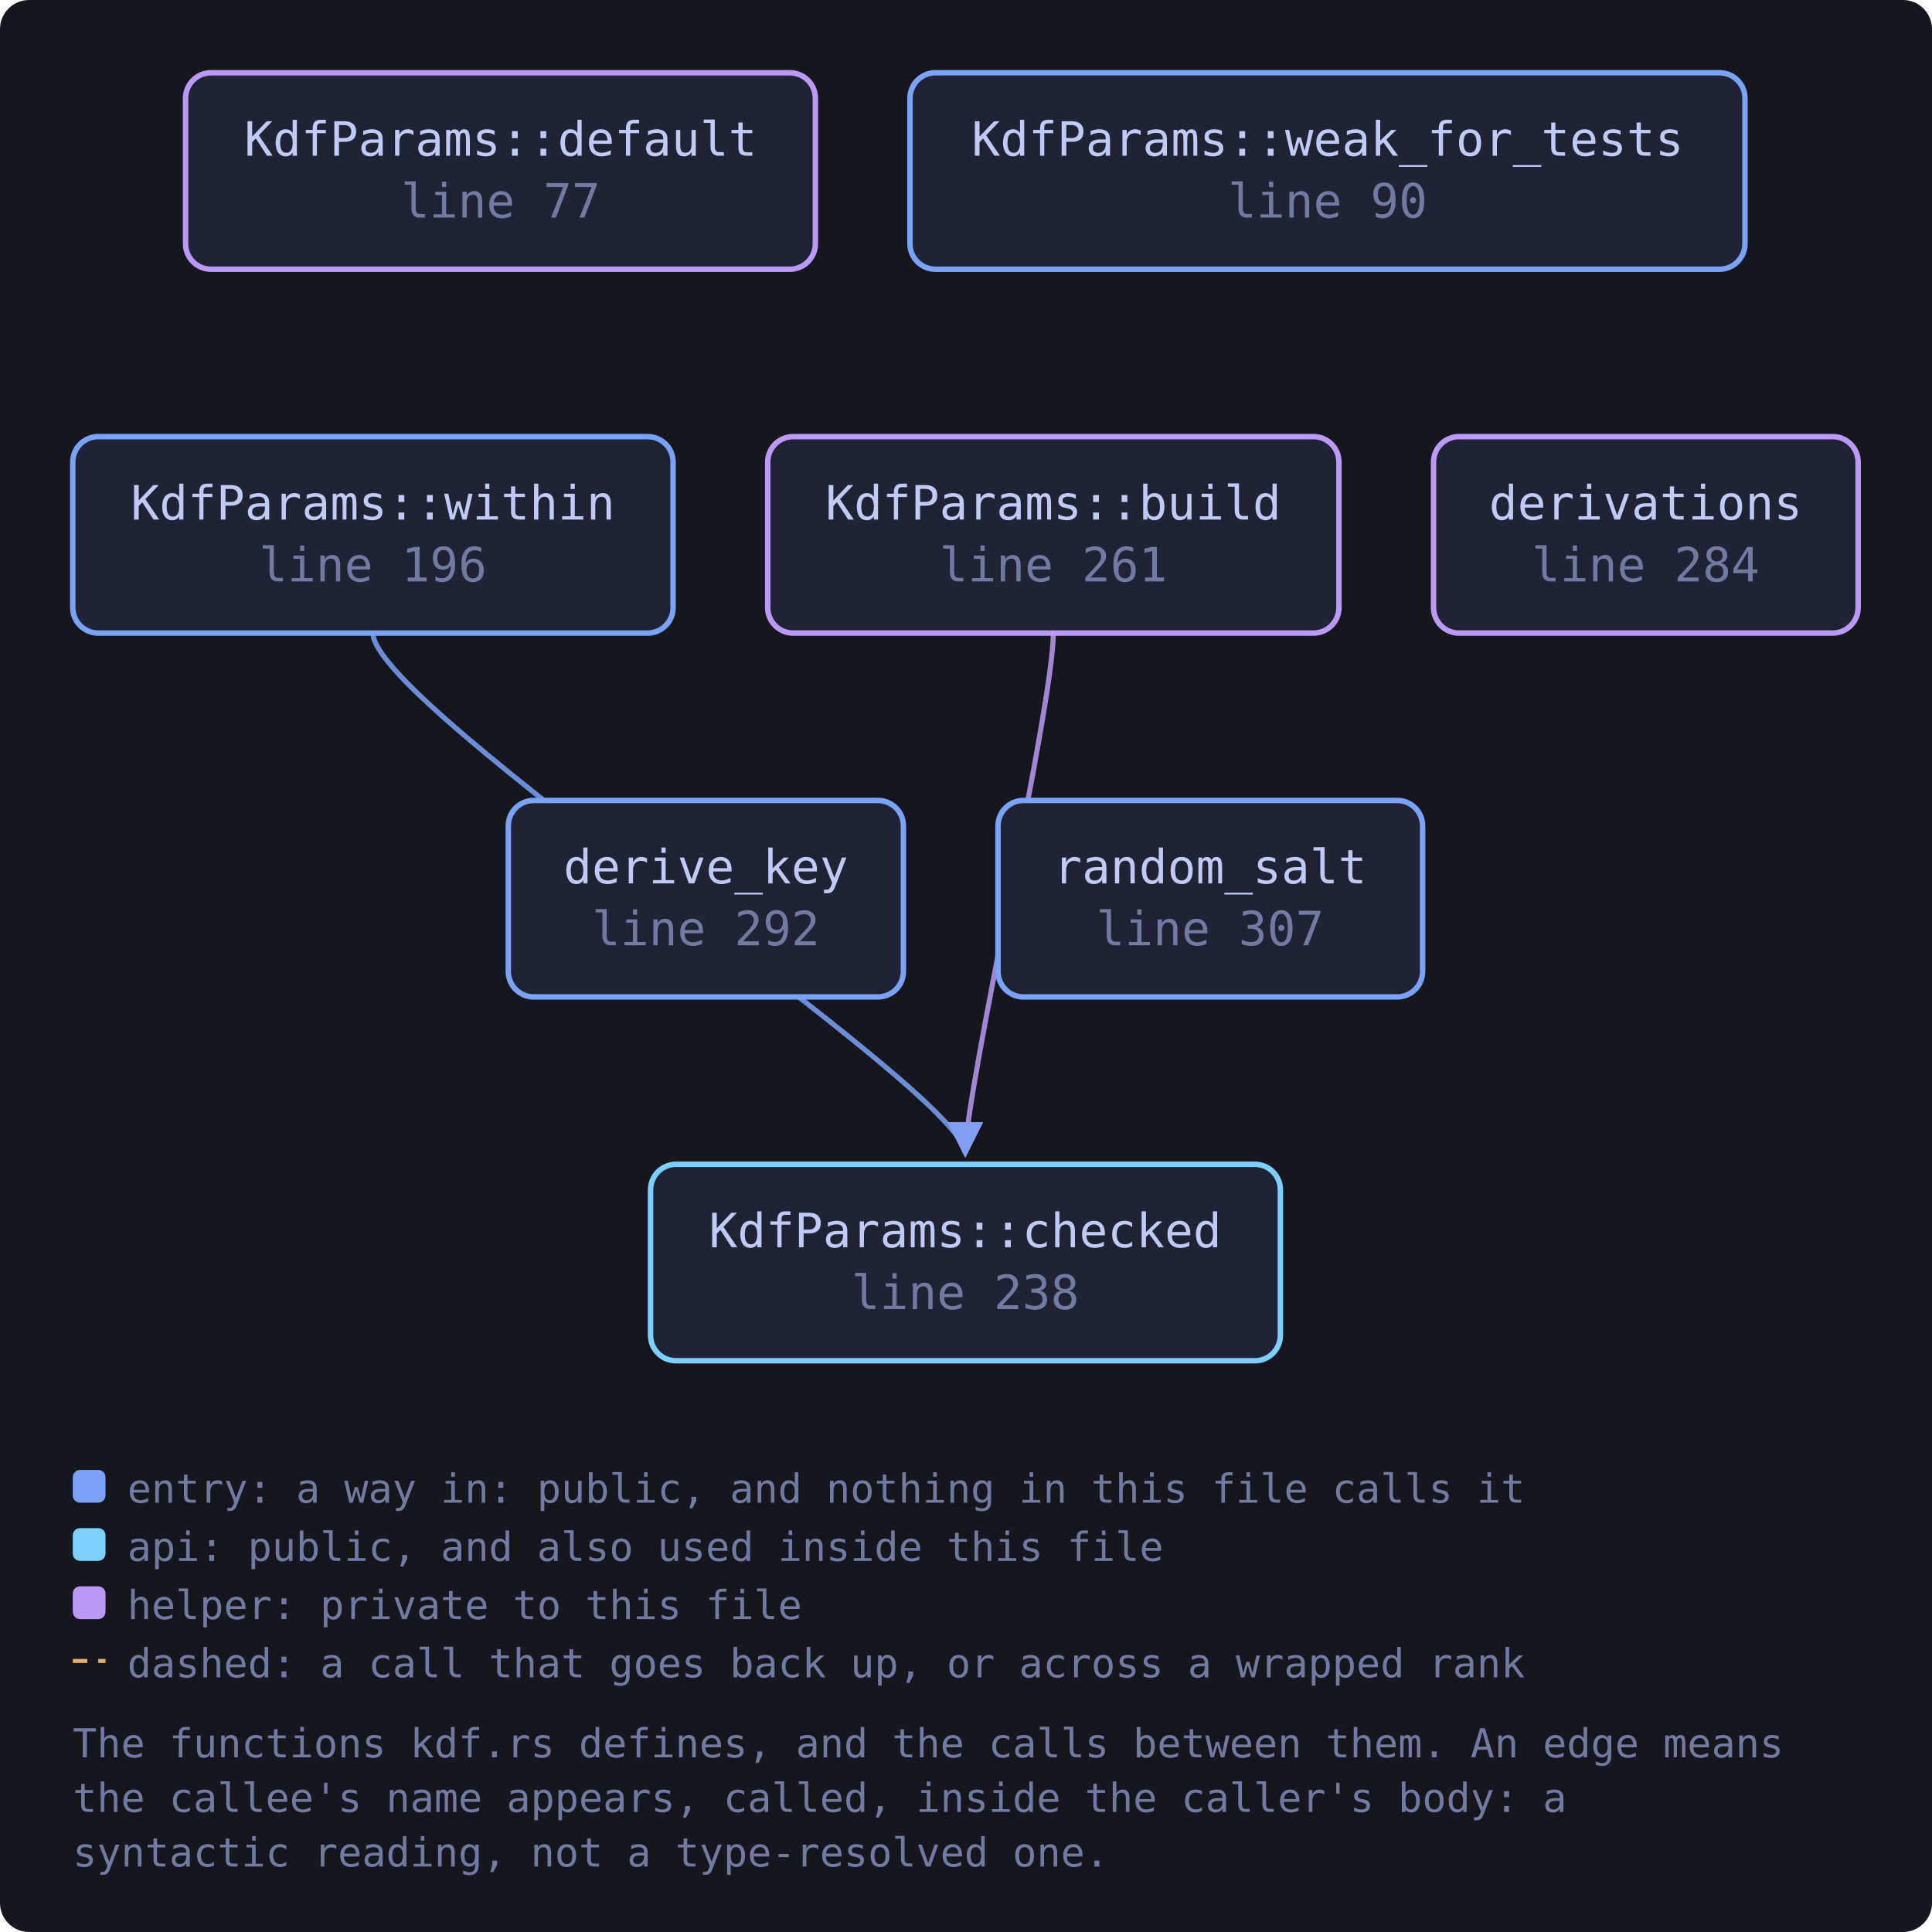
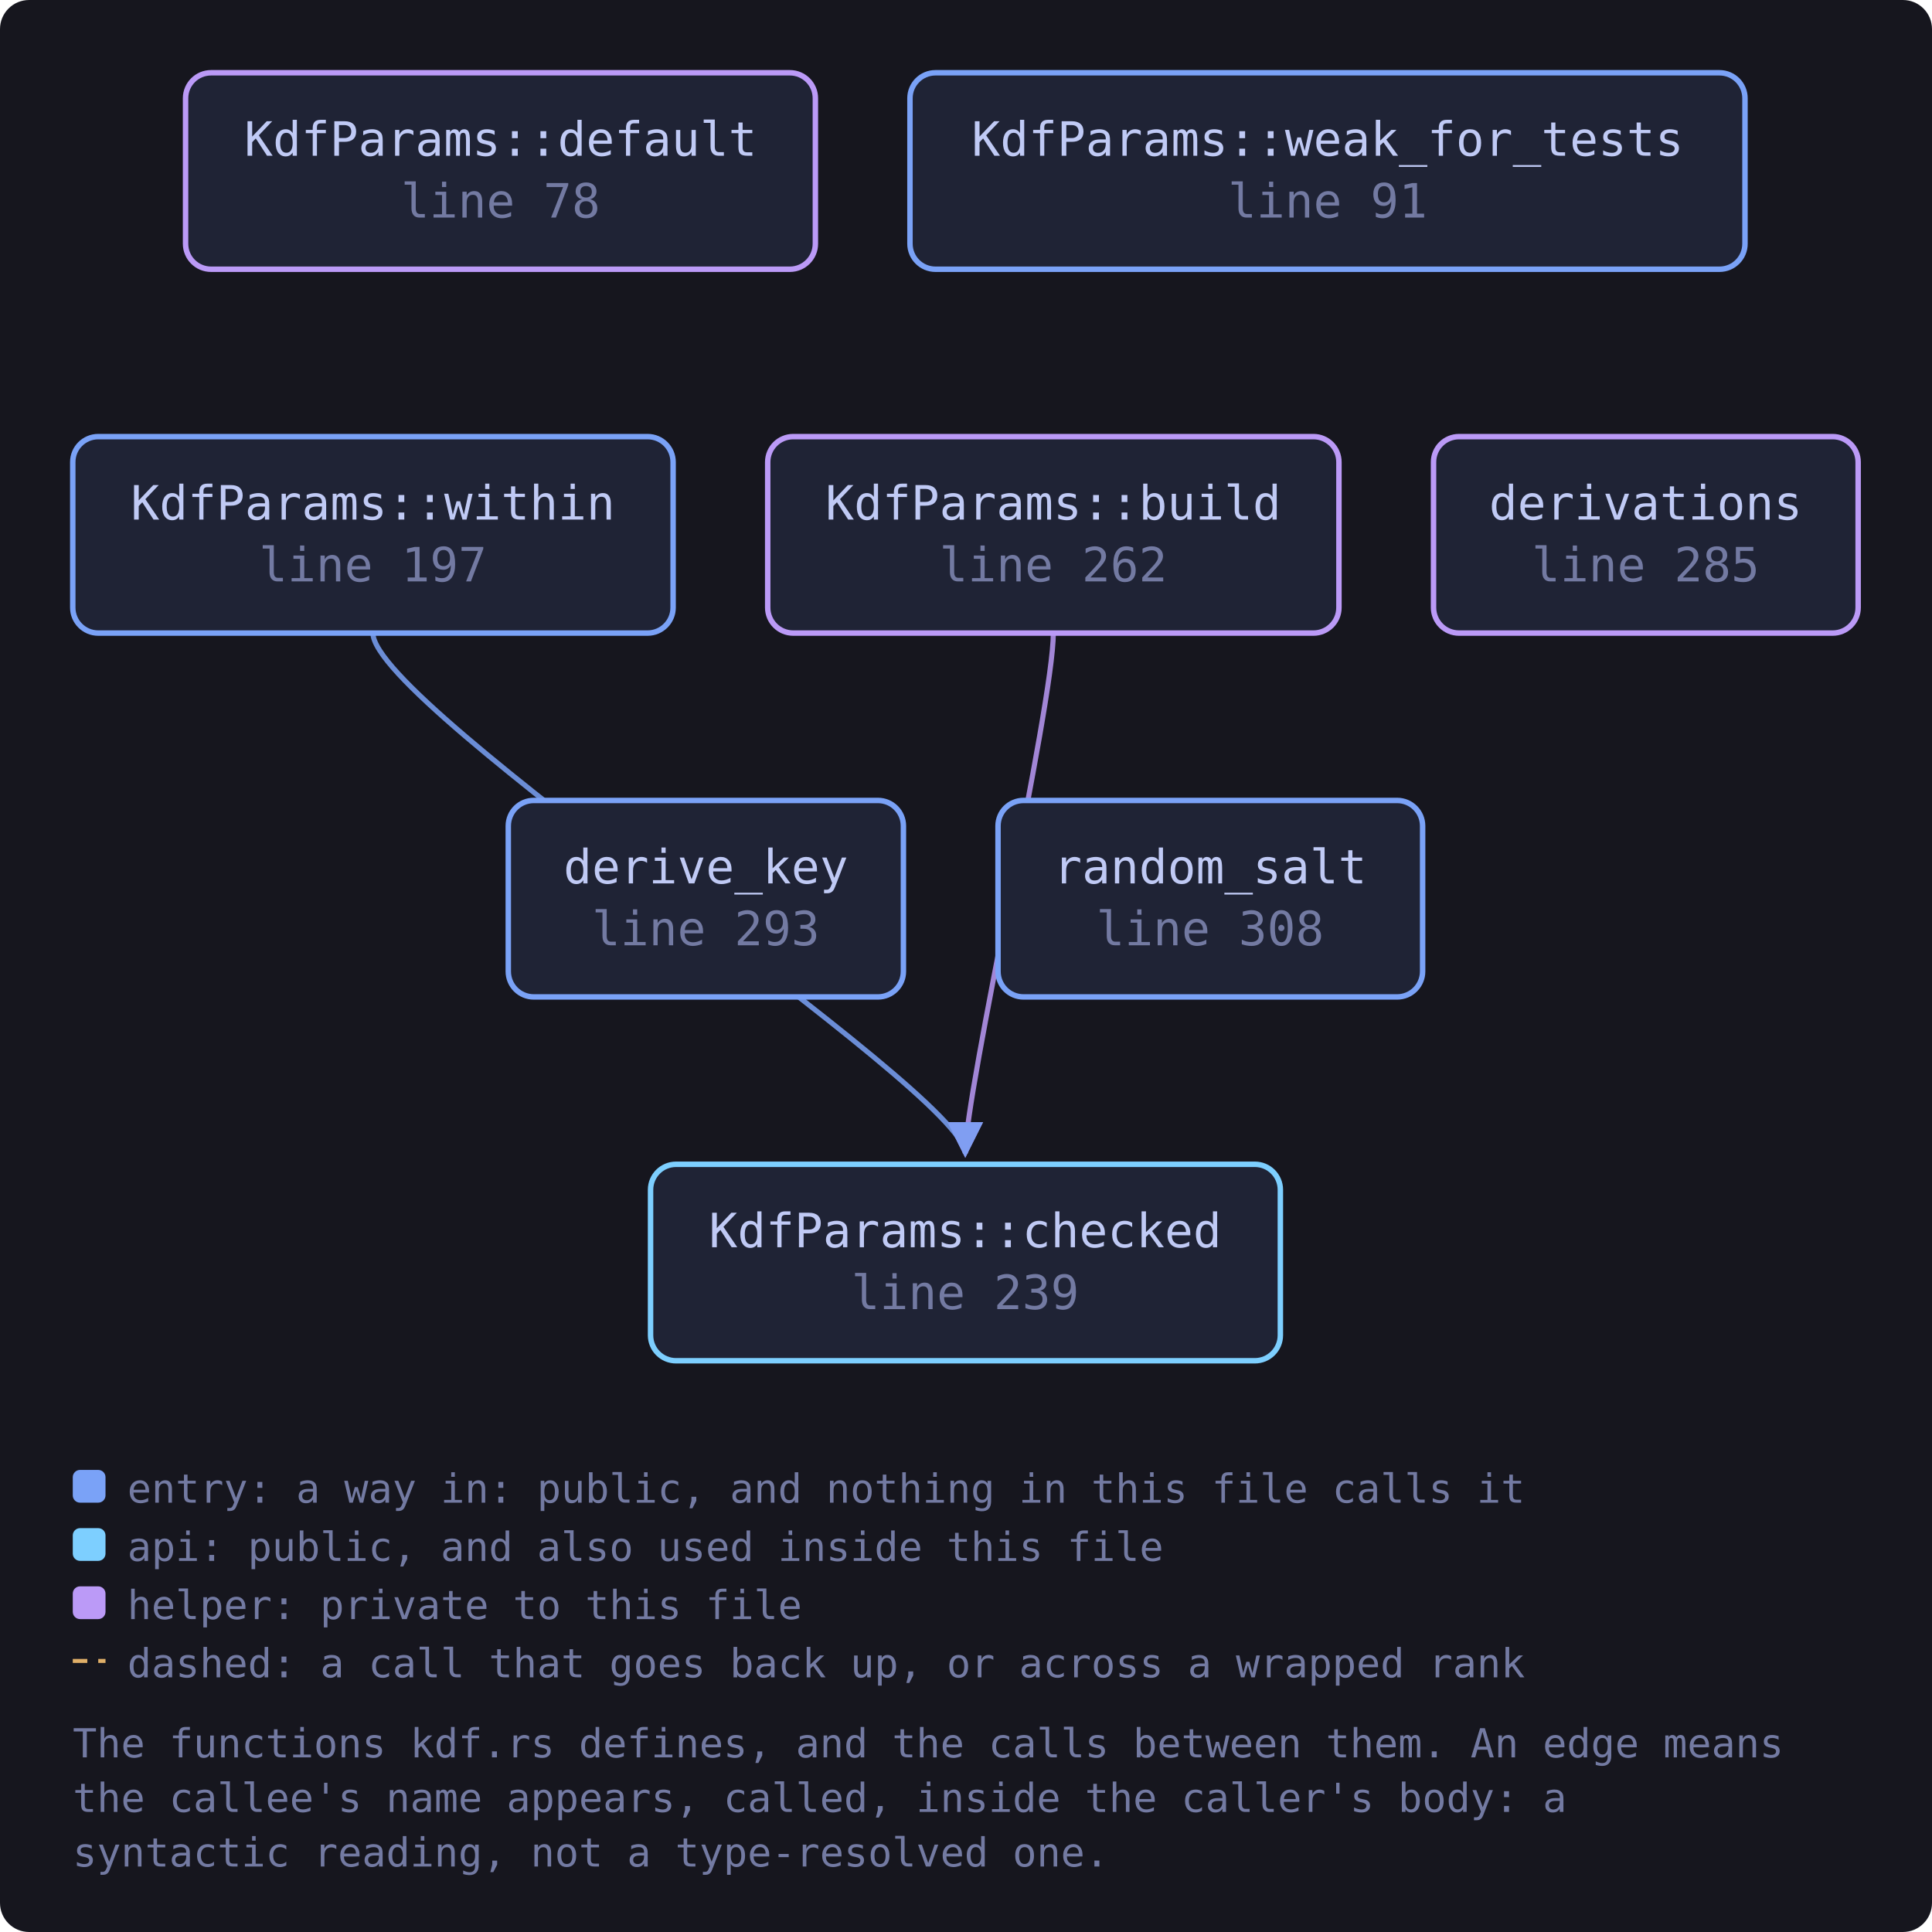
<svg xmlns="http://www.w3.org/2000/svg" viewBox="0 0 531 531" width="531" height="531" style="max-width:100%;height:auto" role="img" aria-label="flowchart">
  <defs>
    <marker id="a-muted" viewBox="0 0 8 8" refX="7" refY="4" markerWidth="7" markerHeight="7" orient="auto-start-reverse">
      <path d="M0 0 L8 4 L0 8 z" fill="var(--muted, #737aa2)" />
    </marker>
    <marker id="a-warn" viewBox="0 0 8 8" refX="7" refY="4" markerWidth="7" markerHeight="7" orient="auto-start-reverse">
      <path d="M0 0 L8 4 L0 8 z" fill="var(--warn, #e0af68)" />
    </marker>
    <marker id="a-accent" viewBox="0 0 8 8" refX="7" refY="4" markerWidth="7" markerHeight="7" orient="auto-start-reverse">
      <path d="M0 0 L8 4 L0 8 z" fill="var(--accent, #7aa2f7)" />
    </marker>
    <marker id="a-cyan" viewBox="0 0 8 8" refX="7" refY="4" markerWidth="7" markerHeight="7" orient="auto-start-reverse">
      <path d="M0 0 L8 4 L0 8 z" fill="var(--cyan, #7dcfff)" />
    </marker>
    <marker id="a-accent-2" viewBox="0 0 8 8" refX="7" refY="4" markerWidth="7" markerHeight="7" orient="auto-start-reverse">
      <path d="M0 0 L8 4 L0 8 z" fill="var(--accent-2, #bb9af7)" />
    </marker>
  </defs>
  <rect x="0" y="0" width="531" height="531" fill="var(--bg-inset, #16161e)" rx="8" />
  <path d="M289.5 174.0 C 289.5 194.0, 265.3 300.0, 265.3 317.0" fill="none" stroke="var(--accent-2, #bb9af7)" stroke-width="1.4" opacity="0.85" marker-end="url(#a-accent-2)" />
  <path d="M102.5 174.0 C 102.5 194.0, 265.3 300.0, 265.3 317.0" fill="none" stroke="var(--accent, #7aa2f7)" stroke-width="1.4" opacity="0.85" marker-end="url(#a-accent)" />
-   <a href="https://github.com/tilas01/veilvoice/blob/main/crates/veilvoice-crypto/src/kdf.rs#L77" target="_blank" rel="noopener noreferrer">
+   <a href="https://github.com/tilas01/veilvoice/blob/main/crates/veilvoice-crypto/src/kdf.rs#L78" target="_blank" rel="noopener noreferrer">
    <rect x="51.0" y="20.0" width="173.1" height="54.0" rx="7" fill="var(--bg-soft, #1f2335)" stroke="var(--accent-2, #bb9af7)" stroke-width="1.5" />
    <text x="137.6" y="42.8" font-family="ui-monospace, SFMono-Regular, Menlo, Consolas, monospace" font-size="13" fill="var(--fg, #c0caf5)" text-anchor="middle">KdfParams::default</text>
-     <text x="137.6" y="59.8" font-family="ui-monospace, SFMono-Regular, Menlo, Consolas, monospace" font-size="13" fill="var(--muted, #737aa2)" text-anchor="middle">line 77</text>
+     <text x="137.6" y="59.8" font-family="ui-monospace, SFMono-Regular, Menlo, Consolas, monospace" font-size="13" fill="var(--muted, #737aa2)" text-anchor="middle">line 78</text>
  </a>
-   <a href="https://github.com/tilas01/veilvoice/blob/main/crates/veilvoice-crypto/src/kdf.rs#L90" target="_blank" rel="noopener noreferrer">
+   <a href="https://github.com/tilas01/veilvoice/blob/main/crates/veilvoice-crypto/src/kdf.rs#L91" target="_blank" rel="noopener noreferrer">
    <rect x="250.1" y="20.0" width="229.5" height="54.0" rx="7" fill="var(--bg-soft, #1f2335)" stroke="var(--accent, #7aa2f7)" stroke-width="1.5" />
    <text x="364.9" y="42.8" font-family="ui-monospace, SFMono-Regular, Menlo, Consolas, monospace" font-size="13" fill="var(--fg, #c0caf5)" text-anchor="middle">KdfParams::weak_for_tests</text>
-     <text x="364.9" y="59.8" font-family="ui-monospace, SFMono-Regular, Menlo, Consolas, monospace" font-size="13" fill="var(--muted, #737aa2)" text-anchor="middle">line 90</text>
+     <text x="364.9" y="59.8" font-family="ui-monospace, SFMono-Regular, Menlo, Consolas, monospace" font-size="13" fill="var(--muted, #737aa2)" text-anchor="middle">line 91</text>
  </a>
-   <a href="https://github.com/tilas01/veilvoice/blob/main/crates/veilvoice-crypto/src/kdf.rs#L196" target="_blank" rel="noopener noreferrer">
+   <a href="https://github.com/tilas01/veilvoice/blob/main/crates/veilvoice-crypto/src/kdf.rs#L197" target="_blank" rel="noopener noreferrer">
    <rect x="20.0" y="120.0" width="165.0" height="54.0" rx="7" fill="var(--bg-soft, #1f2335)" stroke="var(--accent, #7aa2f7)" stroke-width="1.5" />
    <text x="102.5" y="142.8" font-family="ui-monospace, SFMono-Regular, Menlo, Consolas, monospace" font-size="13" fill="var(--fg, #c0caf5)" text-anchor="middle">KdfParams::within</text>
-     <text x="102.5" y="159.8" font-family="ui-monospace, SFMono-Regular, Menlo, Consolas, monospace" font-size="13" fill="var(--muted, #737aa2)" text-anchor="middle">line 196</text>
+     <text x="102.5" y="159.8" font-family="ui-monospace, SFMono-Regular, Menlo, Consolas, monospace" font-size="13" fill="var(--muted, #737aa2)" text-anchor="middle">line 197</text>
  </a>
-   <a href="https://github.com/tilas01/veilvoice/blob/main/crates/veilvoice-crypto/src/kdf.rs#L238" target="_blank" rel="noopener noreferrer">
+   <a href="https://github.com/tilas01/veilvoice/blob/main/crates/veilvoice-crypto/src/kdf.rs#L239" target="_blank" rel="noopener noreferrer">
    <rect x="178.8" y="320.0" width="173.1" height="54.0" rx="7" fill="var(--bg-soft, #1f2335)" stroke="var(--cyan, #7dcfff)" stroke-width="1.5" />
    <text x="265.3" y="342.8" font-family="ui-monospace, SFMono-Regular, Menlo, Consolas, monospace" font-size="13" fill="var(--fg, #c0caf5)" text-anchor="middle">KdfParams::checked</text>
-     <text x="265.3" y="359.8" font-family="ui-monospace, SFMono-Regular, Menlo, Consolas, monospace" font-size="13" fill="var(--muted, #737aa2)" text-anchor="middle">line 238</text>
+     <text x="265.3" y="359.8" font-family="ui-monospace, SFMono-Regular, Menlo, Consolas, monospace" font-size="13" fill="var(--muted, #737aa2)" text-anchor="middle">line 239</text>
  </a>
-   <a href="https://github.com/tilas01/veilvoice/blob/main/crates/veilvoice-crypto/src/kdf.rs#L261" target="_blank" rel="noopener noreferrer">
+   <a href="https://github.com/tilas01/veilvoice/blob/main/crates/veilvoice-crypto/src/kdf.rs#L262" target="_blank" rel="noopener noreferrer">
    <rect x="211.0" y="120.0" width="157.0" height="54.0" rx="7" fill="var(--bg-soft, #1f2335)" stroke="var(--accent-2, #bb9af7)" stroke-width="1.5" />
    <text x="289.5" y="142.8" font-family="ui-monospace, SFMono-Regular, Menlo, Consolas, monospace" font-size="13" fill="var(--fg, #c0caf5)" text-anchor="middle">KdfParams::build</text>
-     <text x="289.5" y="159.8" font-family="ui-monospace, SFMono-Regular, Menlo, Consolas, monospace" font-size="13" fill="var(--muted, #737aa2)" text-anchor="middle">line 261</text>
+     <text x="289.5" y="159.8" font-family="ui-monospace, SFMono-Regular, Menlo, Consolas, monospace" font-size="13" fill="var(--muted, #737aa2)" text-anchor="middle">line 262</text>
  </a>
-   <a href="https://github.com/tilas01/veilvoice/blob/main/crates/veilvoice-crypto/src/kdf.rs#L284" target="_blank" rel="noopener noreferrer">
+   <a href="https://github.com/tilas01/veilvoice/blob/main/crates/veilvoice-crypto/src/kdf.rs#L285" target="_blank" rel="noopener noreferrer">
    <rect x="394.0" y="120.0" width="116.7" height="54.0" rx="7" fill="var(--bg-soft, #1f2335)" stroke="var(--accent-2, #bb9af7)" stroke-width="1.5" />
    <text x="452.3" y="142.8" font-family="ui-monospace, SFMono-Regular, Menlo, Consolas, monospace" font-size="13" fill="var(--fg, #c0caf5)" text-anchor="middle">derivations</text>
-     <text x="452.3" y="159.8" font-family="ui-monospace, SFMono-Regular, Menlo, Consolas, monospace" font-size="13" fill="var(--muted, #737aa2)" text-anchor="middle">line 284</text>
+     <text x="452.3" y="159.8" font-family="ui-monospace, SFMono-Regular, Menlo, Consolas, monospace" font-size="13" fill="var(--muted, #737aa2)" text-anchor="middle">line 285</text>
  </a>
-   <a href="https://github.com/tilas01/veilvoice/blob/main/crates/veilvoice-crypto/src/kdf.rs#L292" target="_blank" rel="noopener noreferrer">
+   <a href="https://github.com/tilas01/veilvoice/blob/main/crates/veilvoice-crypto/src/kdf.rs#L293" target="_blank" rel="noopener noreferrer">
    <rect x="139.7" y="220.0" width="108.6" height="54.0" rx="7" fill="var(--bg-soft, #1f2335)" stroke="var(--accent, #7aa2f7)" stroke-width="1.5" />
    <text x="194.0" y="242.8" font-family="ui-monospace, SFMono-Regular, Menlo, Consolas, monospace" font-size="13" fill="var(--fg, #c0caf5)" text-anchor="middle">derive_key</text>
-     <text x="194.0" y="259.8" font-family="ui-monospace, SFMono-Regular, Menlo, Consolas, monospace" font-size="13" fill="var(--muted, #737aa2)" text-anchor="middle">line 292</text>
+     <text x="194.0" y="259.8" font-family="ui-monospace, SFMono-Regular, Menlo, Consolas, monospace" font-size="13" fill="var(--muted, #737aa2)" text-anchor="middle">line 293</text>
  </a>
-   <a href="https://github.com/tilas01/veilvoice/blob/main/crates/veilvoice-crypto/src/kdf.rs#L307" target="_blank" rel="noopener noreferrer">
+   <a href="https://github.com/tilas01/veilvoice/blob/main/crates/veilvoice-crypto/src/kdf.rs#L308" target="_blank" rel="noopener noreferrer">
    <rect x="274.3" y="220.0" width="116.7" height="54.0" rx="7" fill="var(--bg-soft, #1f2335)" stroke="var(--accent, #7aa2f7)" stroke-width="1.5" />
    <text x="332.6" y="242.8" font-family="ui-monospace, SFMono-Regular, Menlo, Consolas, monospace" font-size="13" fill="var(--fg, #c0caf5)" text-anchor="middle">random_salt</text>
-     <text x="332.6" y="259.8" font-family="ui-monospace, SFMono-Regular, Menlo, Consolas, monospace" font-size="13" fill="var(--muted, #737aa2)" text-anchor="middle">line 307</text>
+     <text x="332.6" y="259.8" font-family="ui-monospace, SFMono-Regular, Menlo, Consolas, monospace" font-size="13" fill="var(--muted, #737aa2)" text-anchor="middle">line 308</text>
  </a>
  <rect x="20.0" y="404.0" width="9" height="9" rx="2" fill="var(--accent, #7aa2f7)" />
  <text x="35.0" y="413.0" font-family="ui-monospace, SFMono-Regular, Menlo, Consolas, monospace" font-size="11" fill="var(--muted, #737aa2)">entry: a way in: public, and nothing in this file calls it</text>
  <rect x="20.0" y="420.0" width="9" height="9" rx="2" fill="var(--cyan, #7dcfff)" />
  <text x="35.0" y="429.0" font-family="ui-monospace, SFMono-Regular, Menlo, Consolas, monospace" font-size="11" fill="var(--muted, #737aa2)">api: public, and also used inside this file</text>
  <rect x="20.0" y="436.0" width="9" height="9" rx="2" fill="var(--accent-2, #bb9af7)" />
  <text x="35.0" y="445.0" font-family="ui-monospace, SFMono-Regular, Menlo, Consolas, monospace" font-size="11" fill="var(--muted, #737aa2)">helper: private to this file</text>
  <path d="M20.0 456.5 L29.0 456.5" stroke="var(--warn, #e0af68)" stroke-width="1.1" stroke-dasharray="4 3" />
  <text x="35.0" y="461.0" font-family="ui-monospace, SFMono-Regular, Menlo, Consolas, monospace" font-size="11" fill="var(--muted, #737aa2)">dashed: a call that goes back up, or across a wrapped rank</text>
  <text x="20.0" y="483.0" font-family="ui-monospace, SFMono-Regular, Menlo, Consolas, monospace" font-size="11" fill="var(--muted, #737aa2)">The functions kdf.rs defines, and the calls between them. An edge means</text>
  <text x="20.0" y="498.0" font-family="ui-monospace, SFMono-Regular, Menlo, Consolas, monospace" font-size="11" fill="var(--muted, #737aa2)">the callee's name appears, called, inside the caller's body: a</text>
  <text x="20.0" y="513.0" font-family="ui-monospace, SFMono-Regular, Menlo, Consolas, monospace" font-size="11" fill="var(--muted, #737aa2)">syntactic reading, not a type-resolved one.</text>
</svg>
